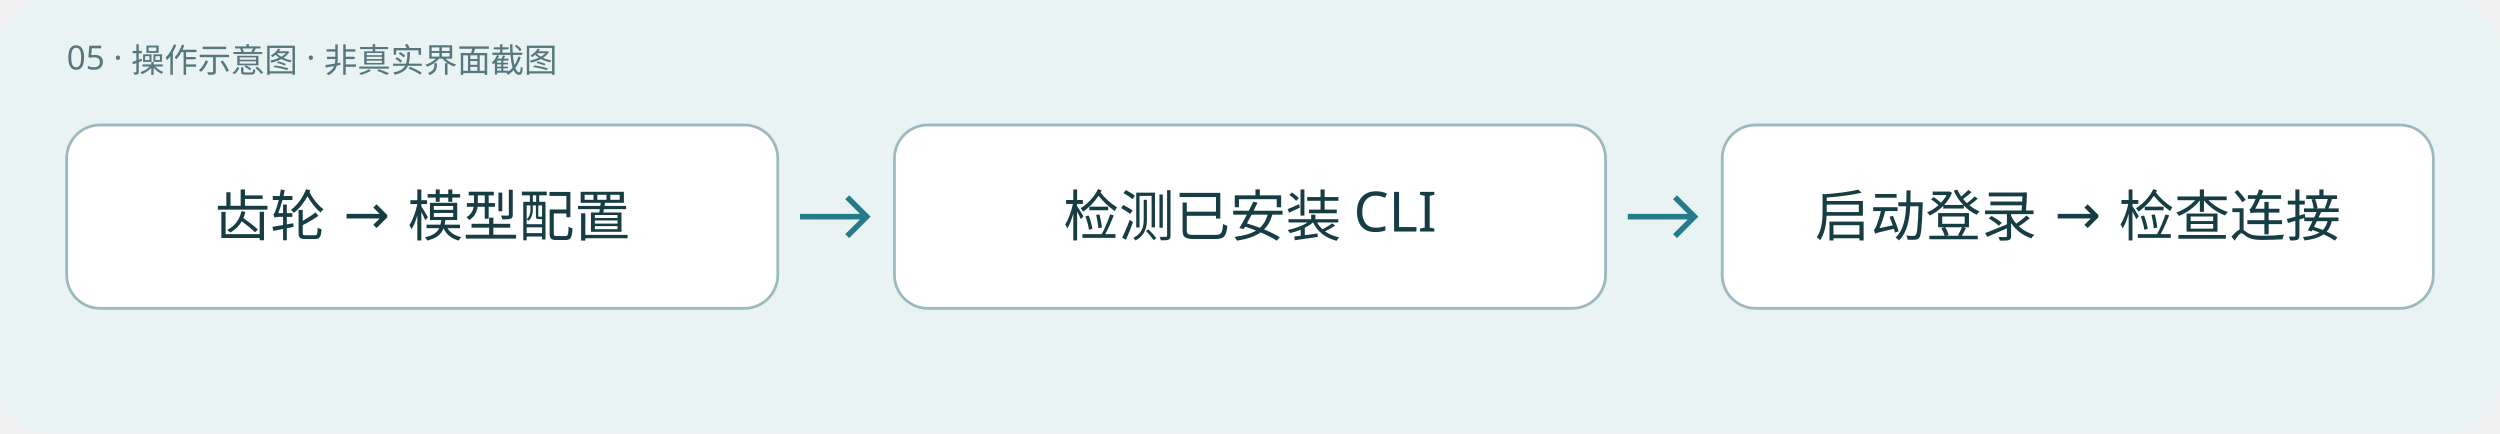
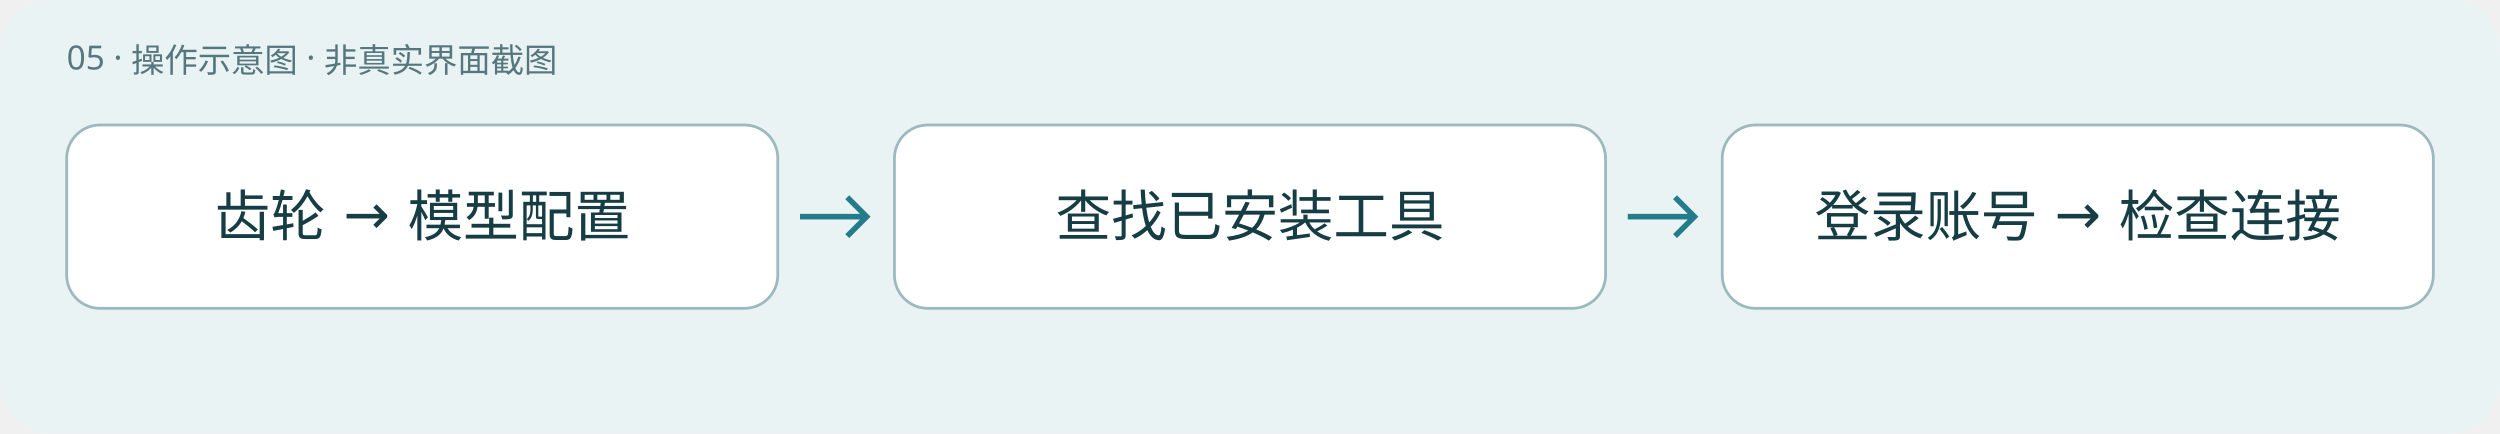
<svg xmlns="http://www.w3.org/2000/svg" viewBox="0 0 900 156" role="img">
  <rect width="900" height="156" rx="18" fill="#eaf3f4" />
  <rect x="24" y="45" width="256" height="66" rx="12" fill="white" stroke="#9cb9bd" />
  <text x="152" y="85" text-anchor="middle" font-family="Microsoft YaHei,PingFang SC,sans-serif" font-size="20" fill="#163d44">齿轮 → 模型配置</text>
  <path d="M288 78 h24 m-7 -7 7 7 -7 7" fill="none" stroke="#247c8a" stroke-width="2" />
  <rect x="322" y="45" width="256" height="66" rx="12" fill="white" stroke="#9cb9bd" />
-   <text x="450" y="85" text-anchor="middle" font-family="Microsoft YaHei,PingFang SC,sans-serif" font-size="20" fill="#163d44">检测已安装 CLI</text>
+   <text x="450" y="85" text-anchor="middle" font-family="Microsoft YaHei,PingFang SC,sans-serif" font-size="20" fill="#163d44">查找已安装工具</text>
  <path d="M586 78 h24 m-7 -7 7 7 -7 7" fill="none" stroke="#247c8a" stroke-width="2" />
  <rect x="620" y="45" width="256" height="66" rx="12" fill="white" stroke="#9cb9bd" />
-   <text x="748" y="85" text-anchor="middle" font-family="Microsoft YaHei,PingFang SC,sans-serif" font-size="20" fill="#163d44">启动登录 → 检查连接</text>
+   <text x="748" y="85" text-anchor="middle" font-family="Microsoft YaHei,PingFang SC,sans-serif" font-size="20" fill="#163d44">登录账号 → 检查连接</text>
  <text x="24" y="25" font-family="sans-serif" font-size="12" fill="#55777d">05 · 操作示意图 · 非真实界面截图</text>
</svg>
